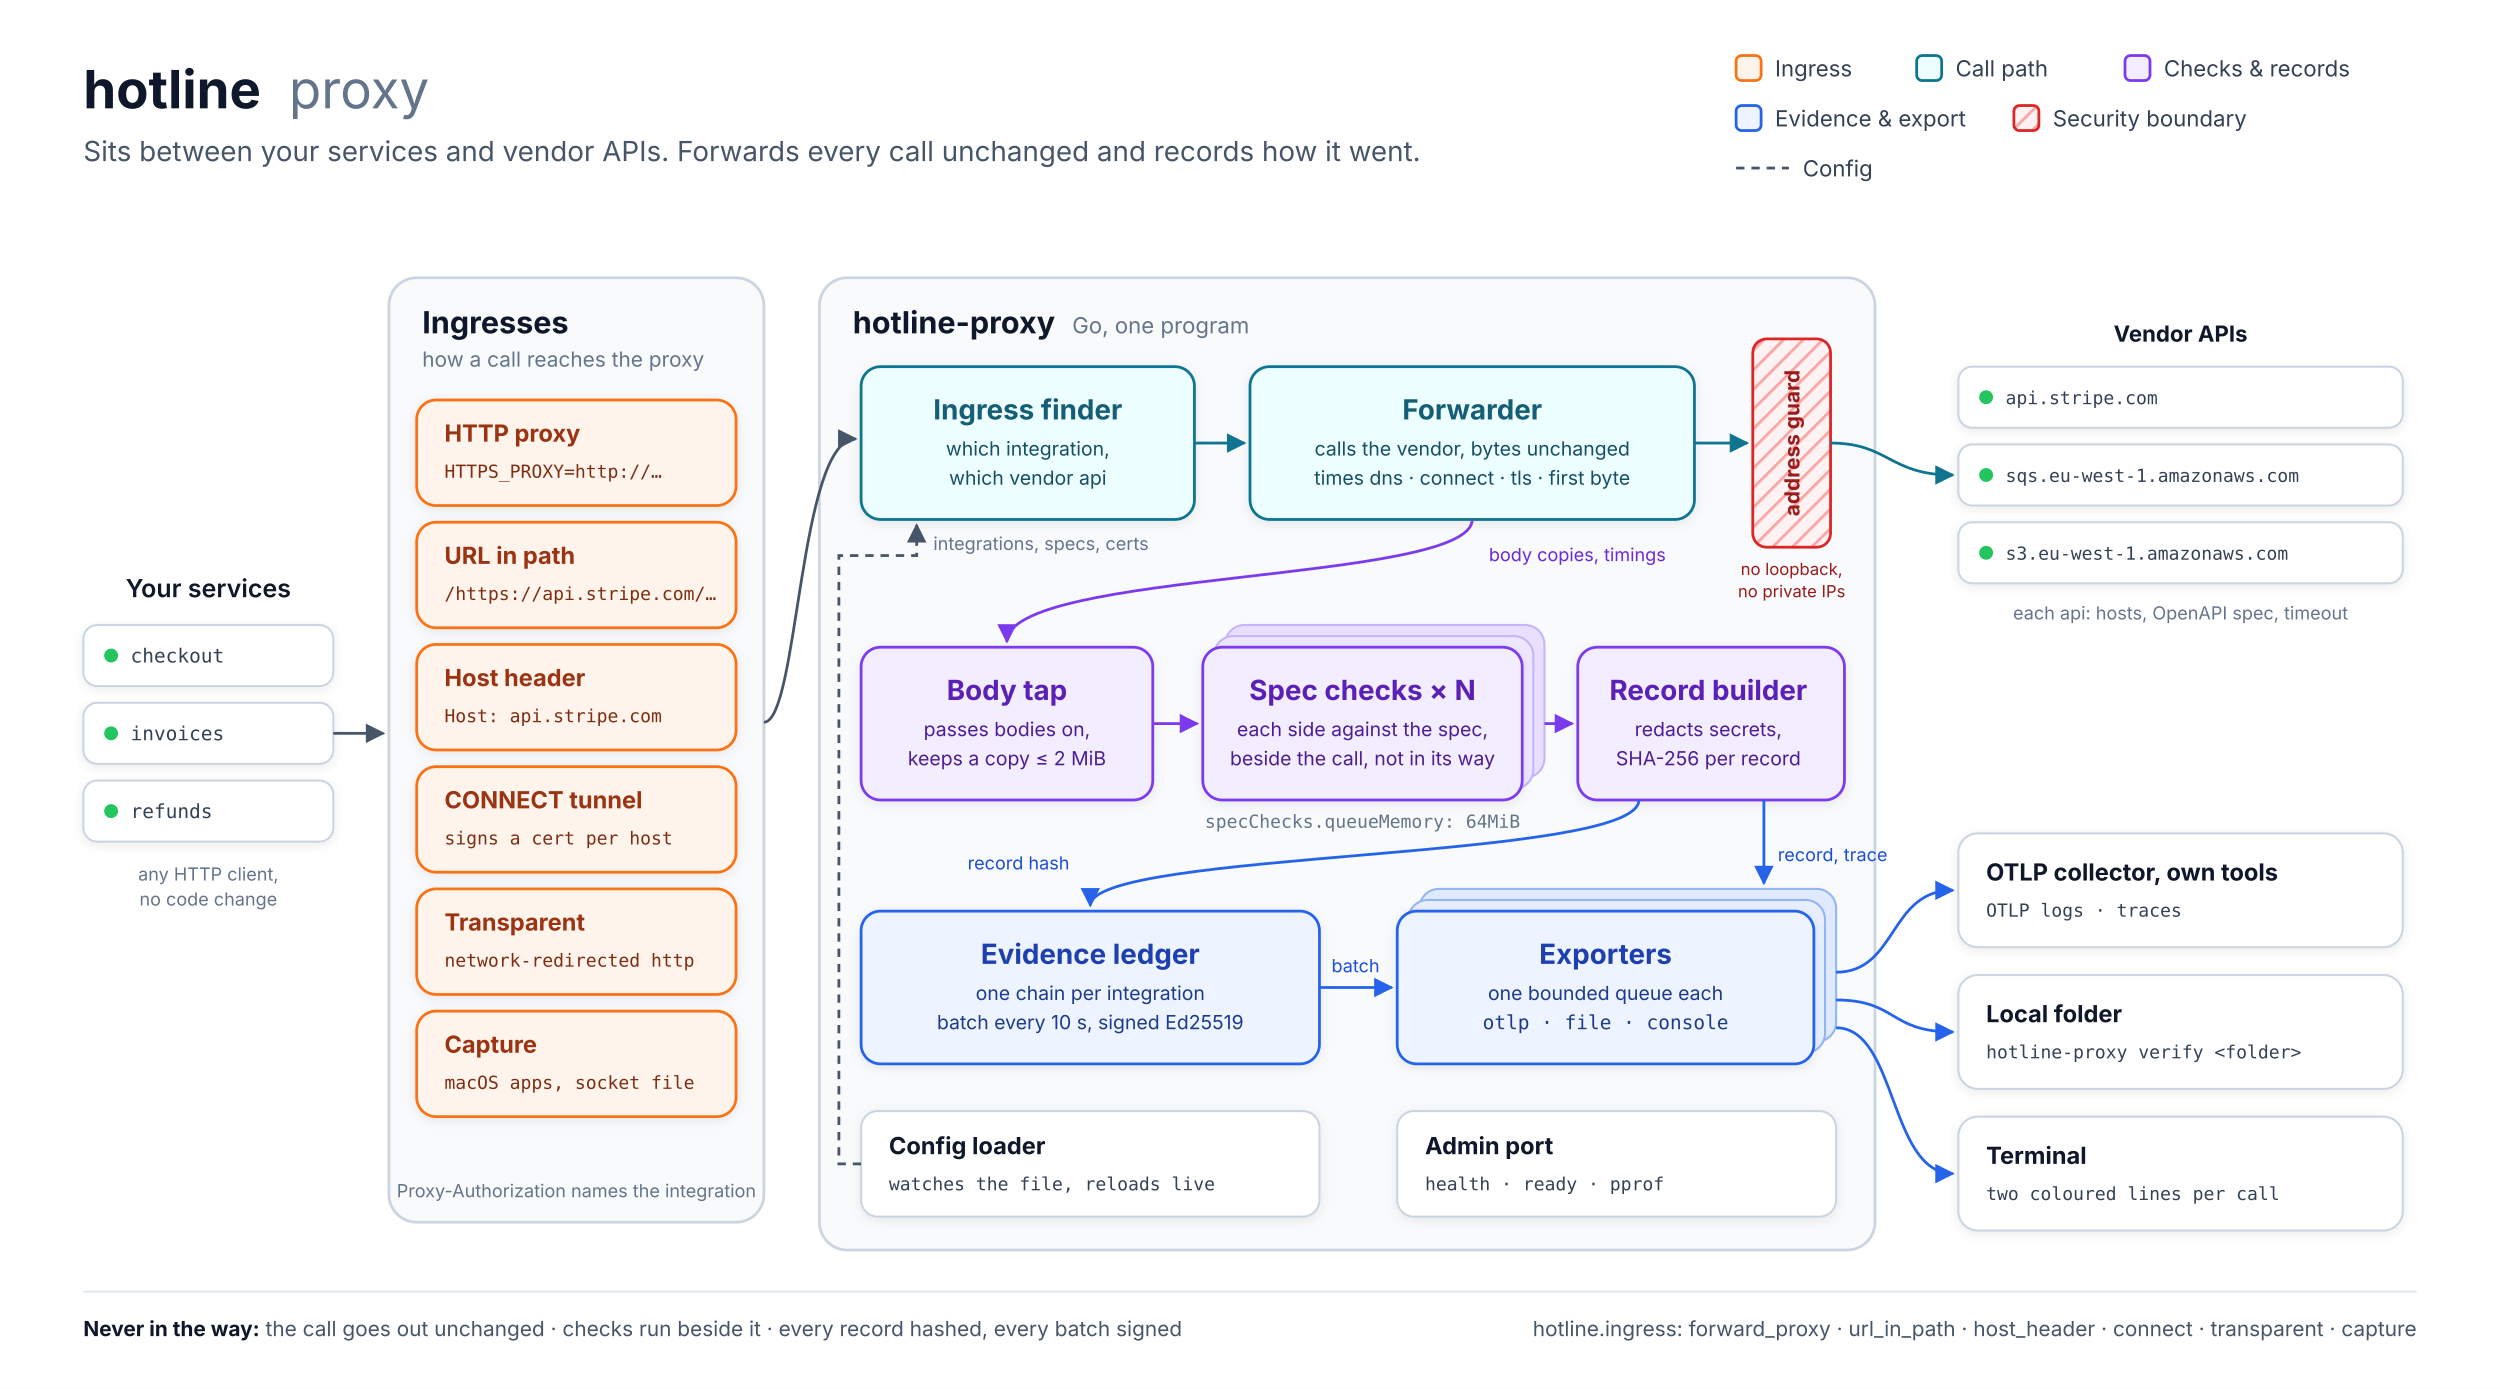
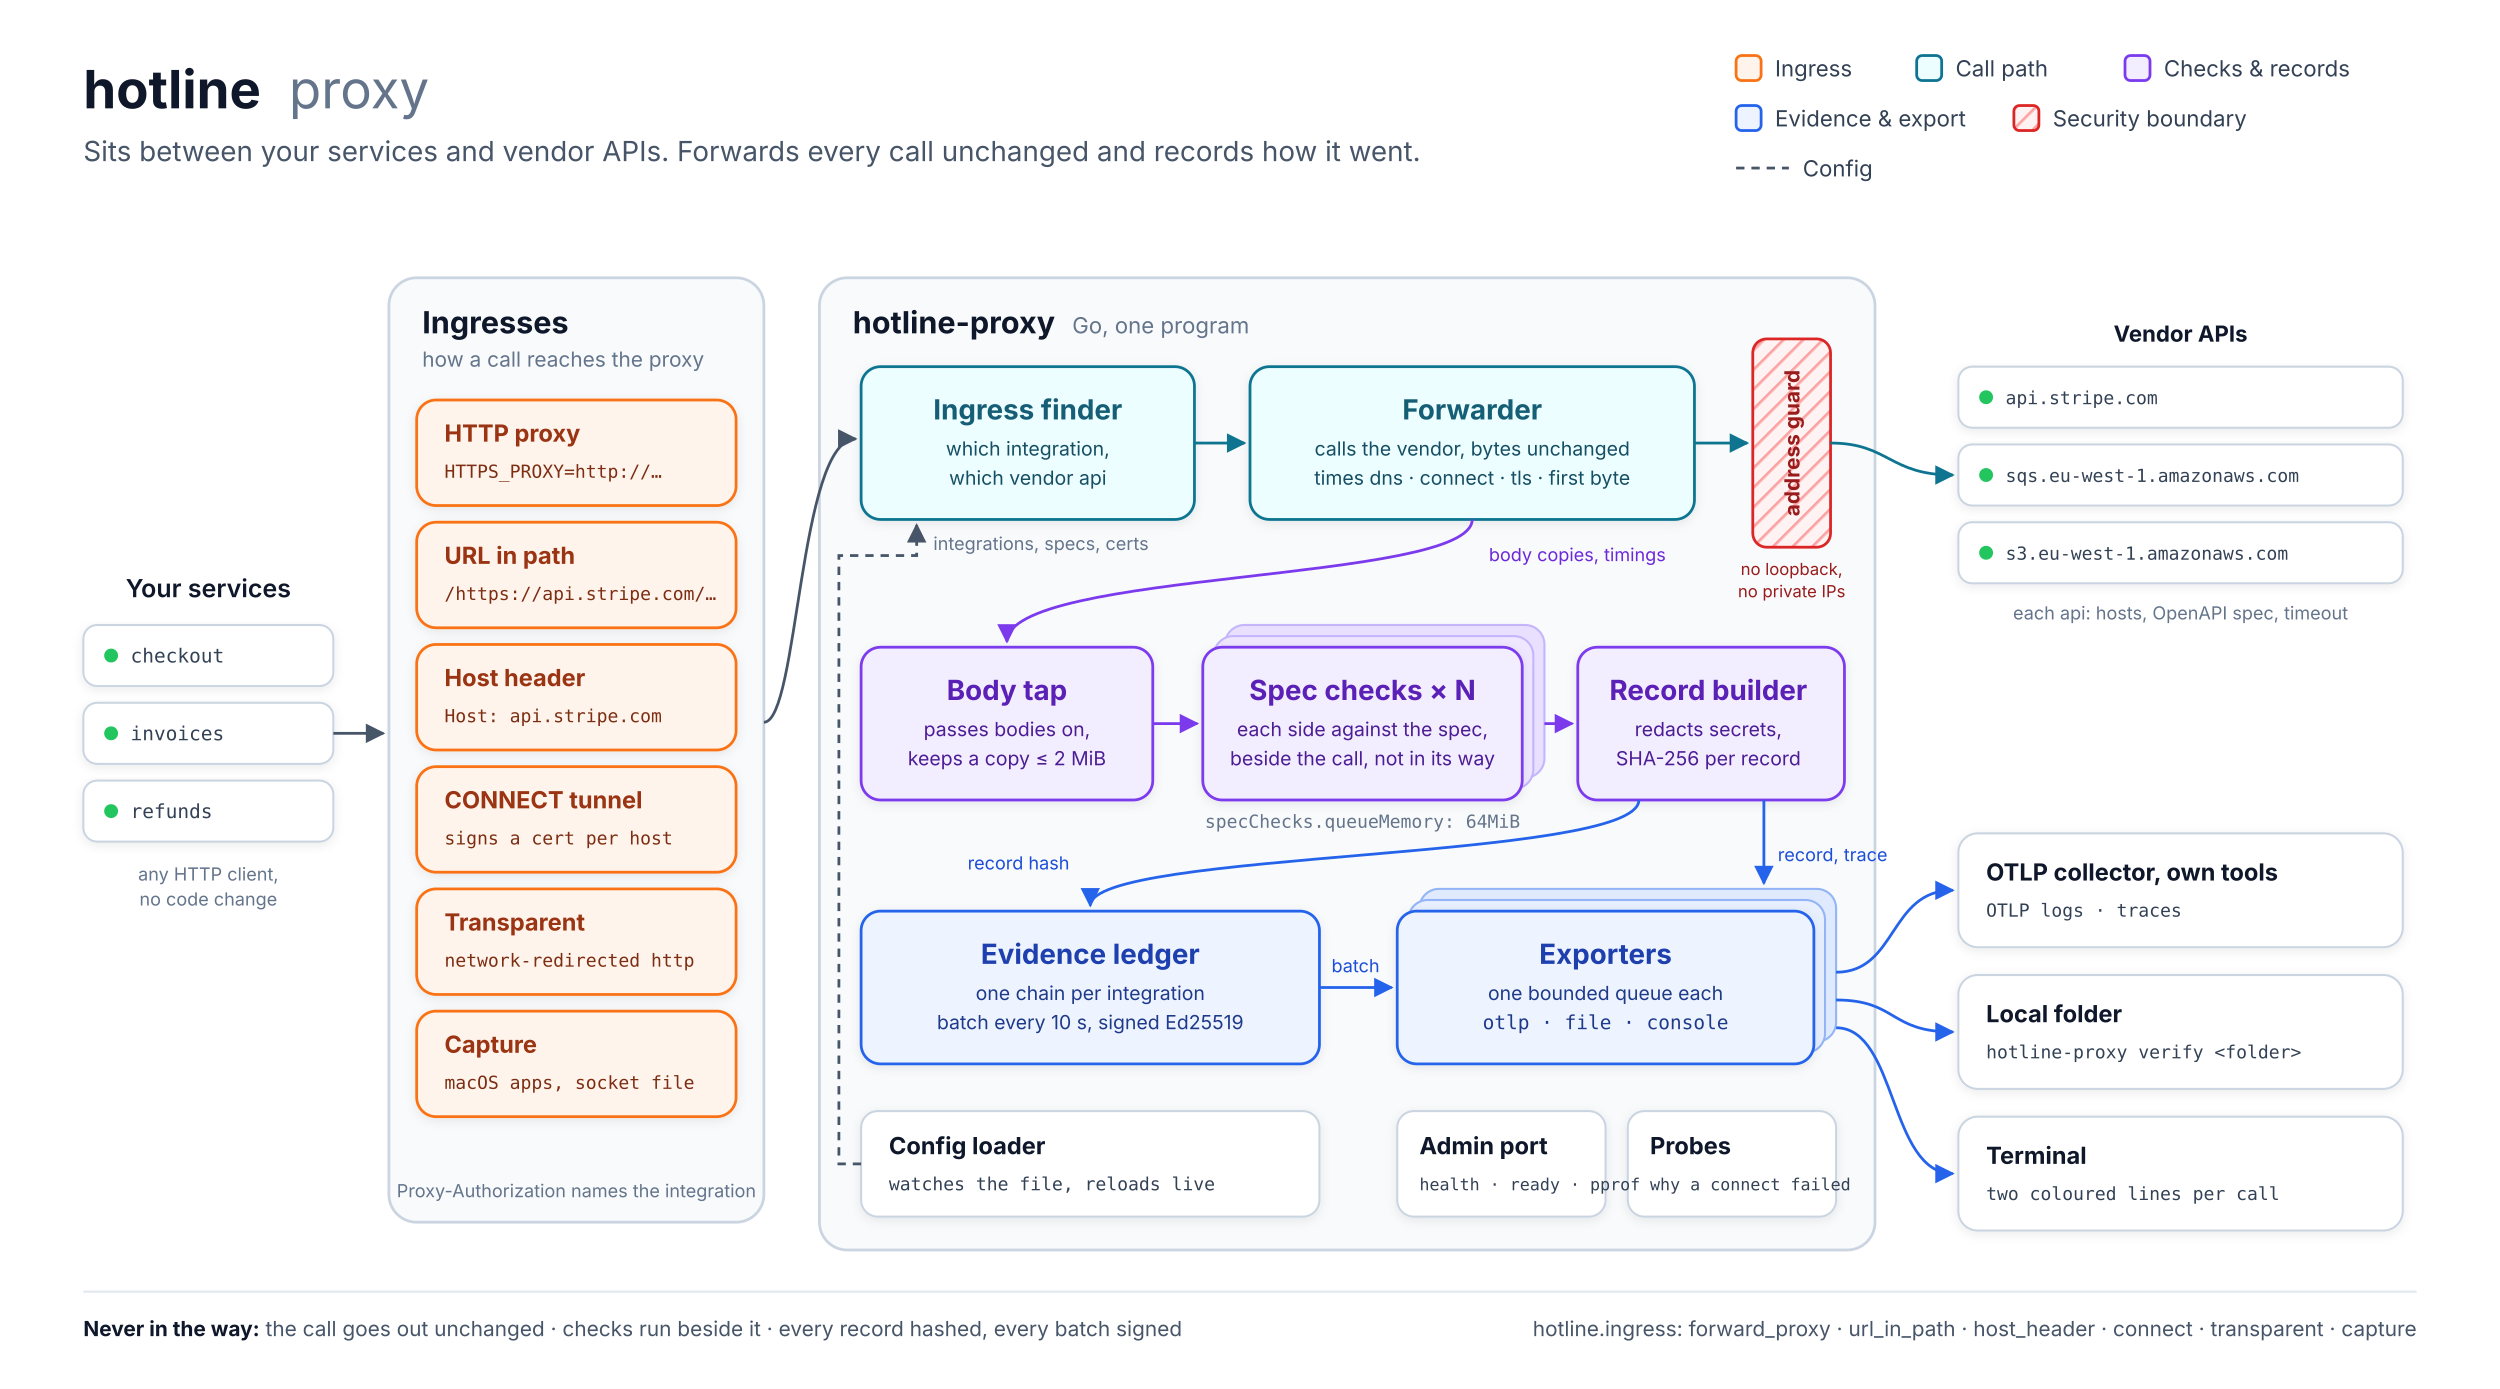
<svg xmlns="http://www.w3.org/2000/svg" viewBox="0 0 1800 1000" width="1800" height="1000" font-family="Inter, -apple-system, BlinkMacSystemFont, 'Segoe UI', Helvetica, Arial, sans-serif">
  <defs>
    <marker id="arrow" viewBox="0 0 10 10" refX="9" refY="5" markerWidth="7" markerHeight="7" orient="auto-start-reverse">
      <path d="M0,0 L10,5 L0,10 z" fill="#475569" />
    </marker>
    <marker id="arrowTeal" viewBox="0 0 10 10" refX="9" refY="5" markerWidth="7" markerHeight="7" orient="auto-start-reverse">
      <path d="M0,0 L10,5 L0,10 z" fill="#0E7490" />
    </marker>
    <marker id="arrowPurple" viewBox="0 0 10 10" refX="9" refY="5" markerWidth="7" markerHeight="7" orient="auto-start-reverse">
      <path d="M0,0 L10,5 L0,10 z" fill="#7C3AED" />
    </marker>
    <marker id="arrowBlue" viewBox="0 0 10 10" refX="9" refY="5" markerWidth="7" markerHeight="7" orient="auto-start-reverse">
      <path d="M0,0 L10,5 L0,10 z" fill="#2563EB" />
    </marker>
    <pattern id="hatch" width="10" height="10" patternUnits="userSpaceOnUse" patternTransform="rotate(45)">
      <rect width="10" height="10" fill="#FEF2F2" />
      <line x1="0" y1="0" x2="0" y2="10" stroke="#FCA5A5" stroke-width="4" />
    </pattern>
    <filter id="shadow" x="-10%" y="-10%" width="120%" height="130%">
      <feDropShadow dx="0" dy="2" stdDeviation="4" flood-color="#0F172A" flood-opacity="0.08" />
    </filter>
  </defs>
  <rect width="1800" height="1000" fill="#FFFFFF" />
  <text x="60" y="78" font-size="38" font-weight="700" fill="#0F172A">hotline</text>
  <text x="208" y="78" font-size="38" font-weight="400" fill="#64748B">proxy</text>
  <text x="60" y="116" font-size="20" fill="#475569">Sits between your services and vendor APIs. Forwards every call unchanged and records how it went.</text>
  <g font-size="16" fill="#334155">
    <rect x="1250" y="40" width="18" height="18" rx="4" fill="#FFF4EC" stroke="#F97316" stroke-width="2" />
    <text x="1278" y="55">Ingress</text>
    <rect x="1380" y="40" width="18" height="18" rx="4" fill="#ECFEFF" stroke="#0E7490" stroke-width="2" />
    <text x="1408" y="55">Call path</text>
    <rect x="1530" y="40" width="18" height="18" rx="4" fill="#F3EEFF" stroke="#7C3AED" stroke-width="2" />
    <text x="1558" y="55">Checks &amp; records</text>
    <rect x="1250" y="76" width="18" height="18" rx="4" fill="#EEF4FF" stroke="#2563EB" stroke-width="2" />
    <text x="1278" y="91">Evidence &amp; export</text>
    <rect x="1450" y="76" width="18" height="18" rx="4" fill="url(#hatch)" stroke="#DC2626" stroke-width="2" />
    <text x="1478" y="91">Security boundary</text>
    <line x1="1250" y1="121" x2="1288" y2="121" stroke="#475569" stroke-width="2" stroke-dasharray="6 5" />
    <text x="1298" y="127">Config</text>
  </g>
  <text x="150" y="430" font-size="18" font-weight="600" fill="#0F172A" text-anchor="middle">Your services</text>
  <g font-size="14" fill="#334155" font-family="'SF Mono', Menlo, Consolas, monospace">
    <rect x="60" y="450" width="180" height="44" rx="10" fill="#FFFFFF" stroke="#CBD5E1" stroke-width="1.5" filter="url(#shadow)" />
    <circle cx="80" cy="472" r="5" fill="#22C55E" />
    <text x="94" y="477">checkout</text>
    <rect x="60" y="506" width="180" height="44" rx="10" fill="#FFFFFF" stroke="#CBD5E1" stroke-width="1.5" filter="url(#shadow)" />
    <circle cx="80" cy="528" r="5" fill="#22C55E" />
    <text x="94" y="533">invoices</text>
    <rect x="60" y="562" width="180" height="44" rx="10" fill="#FFFFFF" stroke="#CBD5E1" stroke-width="1.5" filter="url(#shadow)" />
    <circle cx="80" cy="584" r="5" fill="#22C55E" />
    <text x="94" y="589">refunds</text>
  </g>
  <text x="150" y="634" font-size="13" fill="#64748B" text-anchor="middle">any HTTP client,</text>
  <text x="150" y="652" font-size="13" fill="#64748B" text-anchor="middle">no code change</text>
  <path d="M240,528 L276,528" fill="none" stroke="#475569" stroke-width="2" marker-end="url(#arrow)" />
  <rect x="280" y="200" width="270" height="680" rx="20" fill="#F8FAFC" stroke="#CBD5E1" stroke-width="2" />
  <text x="304" y="240" font-size="22" font-weight="700" fill="#0F172A">Ingresses</text>
  <text x="304" y="264" font-size="15" fill="#64748B">how a call reaches the proxy</text>
  <g filter="url(#shadow)">
    <rect x="300" y="288" width="230" height="76" rx="14" fill="#FFF4EC" stroke="#F97316" stroke-width="2" />
    <rect x="300" y="376" width="230" height="76" rx="14" fill="#FFF4EC" stroke="#F97316" stroke-width="2" />
    <rect x="300" y="464" width="230" height="76" rx="14" fill="#FFF4EC" stroke="#F97316" stroke-width="2" />
    <rect x="300" y="552" width="230" height="76" rx="14" fill="#FFF4EC" stroke="#F97316" stroke-width="2" />
    <rect x="300" y="640" width="230" height="76" rx="14" fill="#FFF4EC" stroke="#F97316" stroke-width="2" />
    <rect x="300" y="728" width="230" height="76" rx="14" fill="#FFF4EC" stroke="#F97316" stroke-width="2" />
  </g>
  <g font-size="17" font-weight="700" fill="#9A3412">
    <text x="320" y="318">HTTP proxy</text>
    <text x="320" y="406">URL in path</text>
    <text x="320" y="494">Host header</text>
    <text x="320" y="582">CONNECT tunnel</text>
    <text x="320" y="670">Transparent</text>
    <text x="320" y="758">Capture</text>
  </g>
  <g font-size="13" fill="#7C2D12" font-family="'SF Mono', Menlo, Consolas, monospace">
    <text x="320" y="344">HTTPS_PROXY=http://…</text>
    <text x="320" y="432">/https://api.stripe.com/…</text>
    <text x="320" y="520">Host: api.stripe.com</text>
    <text x="320" y="608">signs a cert per host</text>
    <text x="320" y="696">network-redirected http</text>
    <text x="320" y="784">macOS apps, socket file</text>
  </g>
  <text x="415" y="862" font-size="13" fill="#64748B" text-anchor="middle">Proxy-Authorization names the integration</text>
  <rect x="590" y="200" width="760" height="700" rx="20" fill="#F8FAFC" stroke="#CBD5E1" stroke-width="2" />
  <text x="614" y="240" font-size="22" font-weight="700" fill="#0F172A">hotline-proxy</text>
  <text x="772" y="240" font-size="16" fill="#64748B">Go, one program</text>
  <path d="M550,520 C575,520 575,316 616,316" fill="none" stroke="#475569" stroke-width="2" marker-end="url(#arrow)" />
  <g filter="url(#shadow)">
    <rect x="620" y="264" width="240" height="110" rx="14" fill="#ECFEFF" stroke="#0E7490" stroke-width="2" />
    <rect x="900" y="264" width="320" height="110" rx="14" fill="#ECFEFF" stroke="#0E7490" stroke-width="2" />
  </g>
  <text x="740" y="302" font-size="20" font-weight="700" fill="#155E75" text-anchor="middle">Ingress finder</text>
  <text x="740" y="328" font-size="14" fill="#164E63" text-anchor="middle">which integration,</text>
  <text x="740" y="349" font-size="14" fill="#164E63" text-anchor="middle">which vendor api</text>
  <text x="1060" y="302" font-size="20" font-weight="700" fill="#155E75" text-anchor="middle">Forwarder</text>
  <text x="1060" y="328" font-size="14" fill="#164E63" text-anchor="middle">calls the vendor, bytes unchanged</text>
  <text x="1060" y="349" font-size="14" fill="#164E63" text-anchor="middle">times dns · connect · tls · first byte</text>
  <path d="M860,319 L896,319" fill="none" stroke="#0E7490" stroke-width="2" marker-end="url(#arrowTeal)" />
  <rect x="1262" y="244" width="56" height="150" rx="10" fill="url(#hatch)" stroke="#DC2626" stroke-width="2" />
  <text x="1290" y="319" font-size="15" font-weight="700" fill="#991B1B" text-anchor="middle" dominant-baseline="middle" transform="rotate(-90 1290 319)">address guard</text>
  <text x="1290" y="414" font-size="12" fill="#991B1B" text-anchor="middle">no loopback,</text>
  <text x="1290" y="430" font-size="12" fill="#991B1B" text-anchor="middle">no private IPs</text>
  <path d="M1220,319 L1258,319" fill="none" stroke="#0E7490" stroke-width="2" marker-end="url(#arrowTeal)" />
  <text x="1570" y="246" font-size="16" font-weight="700" fill="#0F172A" text-anchor="middle">Vendor APIs</text>
  <g font-size="13" fill="#334155" font-family="'SF Mono', Menlo, Consolas, monospace">
    <rect x="1410" y="264" width="320" height="44" rx="10" fill="#FFFFFF" stroke="#CBD5E1" stroke-width="1.5" filter="url(#shadow)" />
    <circle cx="1430" cy="286" r="5" fill="#22C55E" />
    <text x="1444" y="291">api.stripe.com</text>
    <rect x="1410" y="320" width="320" height="44" rx="10" fill="#FFFFFF" stroke="#CBD5E1" stroke-width="1.5" filter="url(#shadow)" />
    <circle cx="1430" cy="342" r="5" fill="#22C55E" />
    <text x="1444" y="347">sqs.eu-west-1.amazonaws.com</text>
    <rect x="1410" y="376" width="320" height="44" rx="10" fill="#FFFFFF" stroke="#CBD5E1" stroke-width="1.5" filter="url(#shadow)" />
    <circle cx="1430" cy="398" r="5" fill="#22C55E" />
    <text x="1444" y="403">s3.eu-west-1.amazonaws.com</text>
  </g>
  <path d="M1318,319 C1360,319 1360,342 1406,342" fill="none" stroke="#0E7490" stroke-width="2" marker-end="url(#arrowTeal)" />
  <text x="1570" y="446" font-size="13" fill="#64748B" text-anchor="middle">each api: hosts, OpenAPI spec, timeout</text>
  <path d="M1060,374 C1060,420 725,410 725,462" fill="none" stroke="#7C3AED" stroke-width="2" marker-end="url(#arrowPurple)" />
  <text x="1072" y="404" font-size="13" fill="#6D28D9">body copies, timings</text>
  <g filter="url(#shadow)">
    <rect x="620" y="466" width="210" height="110" rx="14" fill="#F3EEFF" stroke="#7C3AED" stroke-width="2" />
  </g>
  <text x="725" y="504" font-size="20" font-weight="700" fill="#5B21B6" text-anchor="middle">Body tap</text>
  <text x="725" y="530" font-size="14" fill="#4C1D95" text-anchor="middle">passes bodies on,</text>
  <text x="725" y="551" font-size="14" fill="#4C1D95" text-anchor="middle">keeps a copy ≤ 2 MiB</text>
  <rect x="882" y="450" width="230" height="110" rx="14" fill="#E9E0FF" stroke="#C4B5FD" stroke-width="1.5" />
  <rect x="874" y="458" width="230" height="110" rx="14" fill="#EEE7FF" stroke="#C4B5FD" stroke-width="1.5" />
  <g filter="url(#shadow)">
    <rect x="866" y="466" width="230" height="110" rx="14" fill="#F3EEFF" stroke="#7C3AED" stroke-width="2" />
  </g>
  <text x="981" y="504" font-size="20" font-weight="700" fill="#5B21B6" text-anchor="middle">Spec checks × N</text>
  <text x="981" y="530" font-size="14" fill="#4C1D95" text-anchor="middle">each side against the spec,</text>
  <text x="981" y="551" font-size="14" fill="#4C1D95" text-anchor="middle">beside the call, not in its way</text>
  <path d="M830,521 L862,521" fill="none" stroke="#7C3AED" stroke-width="2" marker-end="url(#arrowPurple)" />
  <g filter="url(#shadow)">
    <rect x="1136" y="466" width="192" height="110" rx="14" fill="#F3EEFF" stroke="#7C3AED" stroke-width="2" />
  </g>
  <text x="1230" y="504" font-size="20" font-weight="700" fill="#5B21B6" text-anchor="middle">Record builder</text>
  <text x="1230" y="530" font-size="14" fill="#4C1D95" text-anchor="middle">redacts secrets,</text>
  <text x="1230" y="551" font-size="14" fill="#4C1D95" text-anchor="middle">SHA-256 per record</text>
  <path d="M1112,521 L1132,521" fill="none" stroke="#7C3AED" stroke-width="2" marker-end="url(#arrowPurple)" />
  <text x="981" y="596" font-size="13" fill="#64748B" text-anchor="middle" font-family="'SF Mono', Menlo, Consolas, monospace">specChecks.queueMemory: 64MiB</text>
  <path d="M1180,576 C1180,620 785,612 785,652" fill="none" stroke="#2563EB" stroke-width="2" marker-end="url(#arrowBlue)" />
  <text x="770" y="626" font-size="13" fill="#1D4ED8" text-anchor="end">record hash</text>
  <path d="M1270,576 L1270,636" fill="none" stroke="#2563EB" stroke-width="2" marker-end="url(#arrowBlue)" />
  <text x="1280" y="620" font-size="13" fill="#1D4ED8">record, trace</text>
  <g filter="url(#shadow)">
    <rect x="620" y="656" width="330" height="110" rx="14" fill="#EEF4FF" stroke="#2563EB" stroke-width="2" />
  </g>
  <text x="785" y="694" font-size="20" font-weight="700" fill="#1E40AF" text-anchor="middle">Evidence ledger</text>
  <text x="785" y="720" font-size="14" fill="#1E3A8A" text-anchor="middle">one chain per integration</text>
  <text x="785" y="741" font-size="14" fill="#1E3A8A" text-anchor="middle">batch every 10 s, signed Ed25519</text>
  <rect x="1022" y="640" width="300" height="110" rx="14" fill="#E0EAFF" stroke="#93B4F5" stroke-width="1.5" />
  <rect x="1014" y="648" width="300" height="110" rx="14" fill="#E8F0FF" stroke="#93B4F5" stroke-width="1.5" />
  <g filter="url(#shadow)">
    <rect x="1006" y="656" width="300" height="110" rx="14" fill="#EEF4FF" stroke="#2563EB" stroke-width="2" />
  </g>
  <text x="1156" y="694" font-size="20" font-weight="700" fill="#1E40AF" text-anchor="middle">Exporters</text>
  <text x="1156" y="720" font-size="14" fill="#1E3A8A" text-anchor="middle">one bounded queue each</text>
  <text x="1156" y="741" font-size="14" fill="#1E3A8A" text-anchor="middle" font-family="'SF Mono', Menlo, Consolas, monospace">otlp · file · console</text>
  <path d="M950,711 L1002,711" fill="none" stroke="#2563EB" stroke-width="2" marker-end="url(#arrowBlue)" />
  <text x="976" y="700" font-size="13" fill="#1D4ED8" text-anchor="middle">batch</text>
  <g filter="url(#shadow)">
    <rect x="620" y="800" width="330" height="76" rx="12" fill="#FFFFFF" stroke="#CBD5E1" stroke-width="1.5" />
-     <rect x="1006" y="800" width="316" height="76" rx="12" fill="#FFFFFF" stroke="#CBD5E1" stroke-width="1.5" />
+     <rect x="1006" y="800" width="150" height="76" rx="12" fill="#FFFFFF" stroke="#CBD5E1" stroke-width="1.5" />
+     <rect x="1172" y="800" width="150" height="76" rx="12" fill="#FFFFFF" stroke="#CBD5E1" stroke-width="1.5" />
  </g>
  <text x="640" y="831" font-size="17" font-weight="700" fill="#0F172A">Config loader</text>
  <text x="640" y="857" font-size="13" fill="#334155" font-family="'SF Mono', Menlo, Consolas, monospace">watches the file, reloads live</text>
-   <text x="1026" y="831" font-size="17" font-weight="700" fill="#0F172A">Admin port</text>
-   <text x="1026" y="857" font-size="13" fill="#334155" font-family="'SF Mono', Menlo, Consolas, monospace">health · ready · pprof</text>
+   <text x="1022" y="831" font-size="17" font-weight="700" fill="#0F172A">Admin port</text>
+   <text x="1022" y="857" font-size="12" fill="#334155" font-family="'SF Mono', Menlo, Consolas, monospace">health · ready · pprof</text>
+   <text x="1188" y="831" font-size="17" font-weight="700" fill="#0F172A">Probes</text>
+   <text x="1188" y="857" font-size="12" fill="#334155" font-family="'SF Mono', Menlo, Consolas, monospace">why a connect failed</text>
  <path d="M620,838 L604,838 L604,400 L660,400 L660,378" fill="none" stroke="#475569" stroke-width="2" stroke-dasharray="6 5" marker-end="url(#arrow)" />
  <text x="672" y="396" font-size="13" fill="#64748B">integrations, specs, certs</text>
  <g filter="url(#shadow)">
    <rect x="1410" y="600" width="320" height="82" rx="14" fill="#FFFFFF" stroke="#CBD5E1" stroke-width="1.5" />
    <rect x="1410" y="702" width="320" height="82" rx="14" fill="#FFFFFF" stroke="#CBD5E1" stroke-width="1.5" />
    <rect x="1410" y="804" width="320" height="82" rx="14" fill="#FFFFFF" stroke="#CBD5E1" stroke-width="1.5" />
  </g>
  <text x="1430" y="634" font-size="17" font-weight="700" fill="#0F172A">OTLP collector, own tools</text>
  <text x="1430" y="660" font-size="13" fill="#334155" font-family="'SF Mono', Menlo, Consolas, monospace">OTLP logs · traces</text>
  <text x="1430" y="736" font-size="17" font-weight="700" fill="#0F172A">Local folder</text>
  <text x="1430" y="762" font-size="13" fill="#334155" font-family="'SF Mono', Menlo, Consolas, monospace">hotline-proxy verify &lt;folder&gt;</text>
  <text x="1430" y="838" font-size="17" font-weight="700" fill="#0F172A">Terminal</text>
  <text x="1430" y="864" font-size="13" fill="#334155" font-family="'SF Mono', Menlo, Consolas, monospace">two coloured lines per call</text>
  <path d="M1322,700 C1366,700 1360,641 1406,641" fill="none" stroke="#2563EB" stroke-width="2" marker-end="url(#arrowBlue)" />
  <path d="M1322,720 C1366,720 1360,743 1406,743" fill="none" stroke="#2563EB" stroke-width="2" marker-end="url(#arrowBlue)" />
  <path d="M1322,740 C1366,740 1360,845 1406,845" fill="none" stroke="#2563EB" stroke-width="2" marker-end="url(#arrowBlue)" />
  <line x1="60" y1="930" x2="1740" y2="930" stroke="#E2E8F0" stroke-width="1.5" />
  <g font-size="15" fill="#475569">
    <text x="60" y="962">
      <tspan font-weight="700" fill="#0F172A">Never in the way:</tspan> the call goes out unchanged · checks run beside it · every record hashed, every batch signed</text>
    <text x="1740" y="962" text-anchor="end">hotline.ingress: forward_proxy · url_in_path · host_header · connect · transparent · capture</text>
  </g>
</svg>
